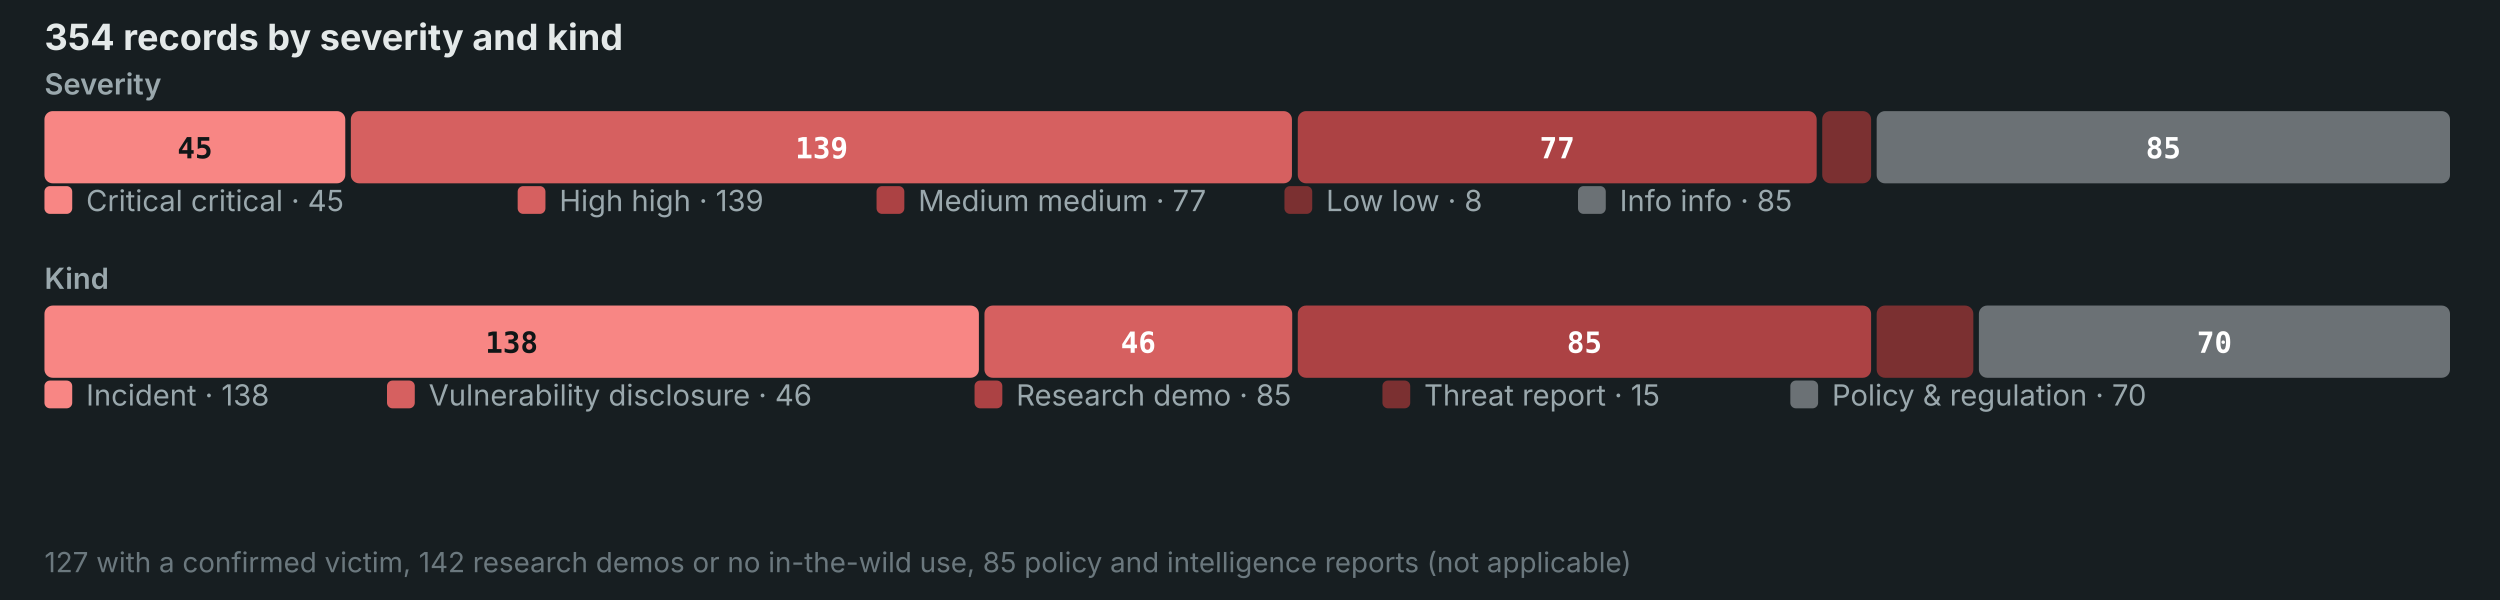
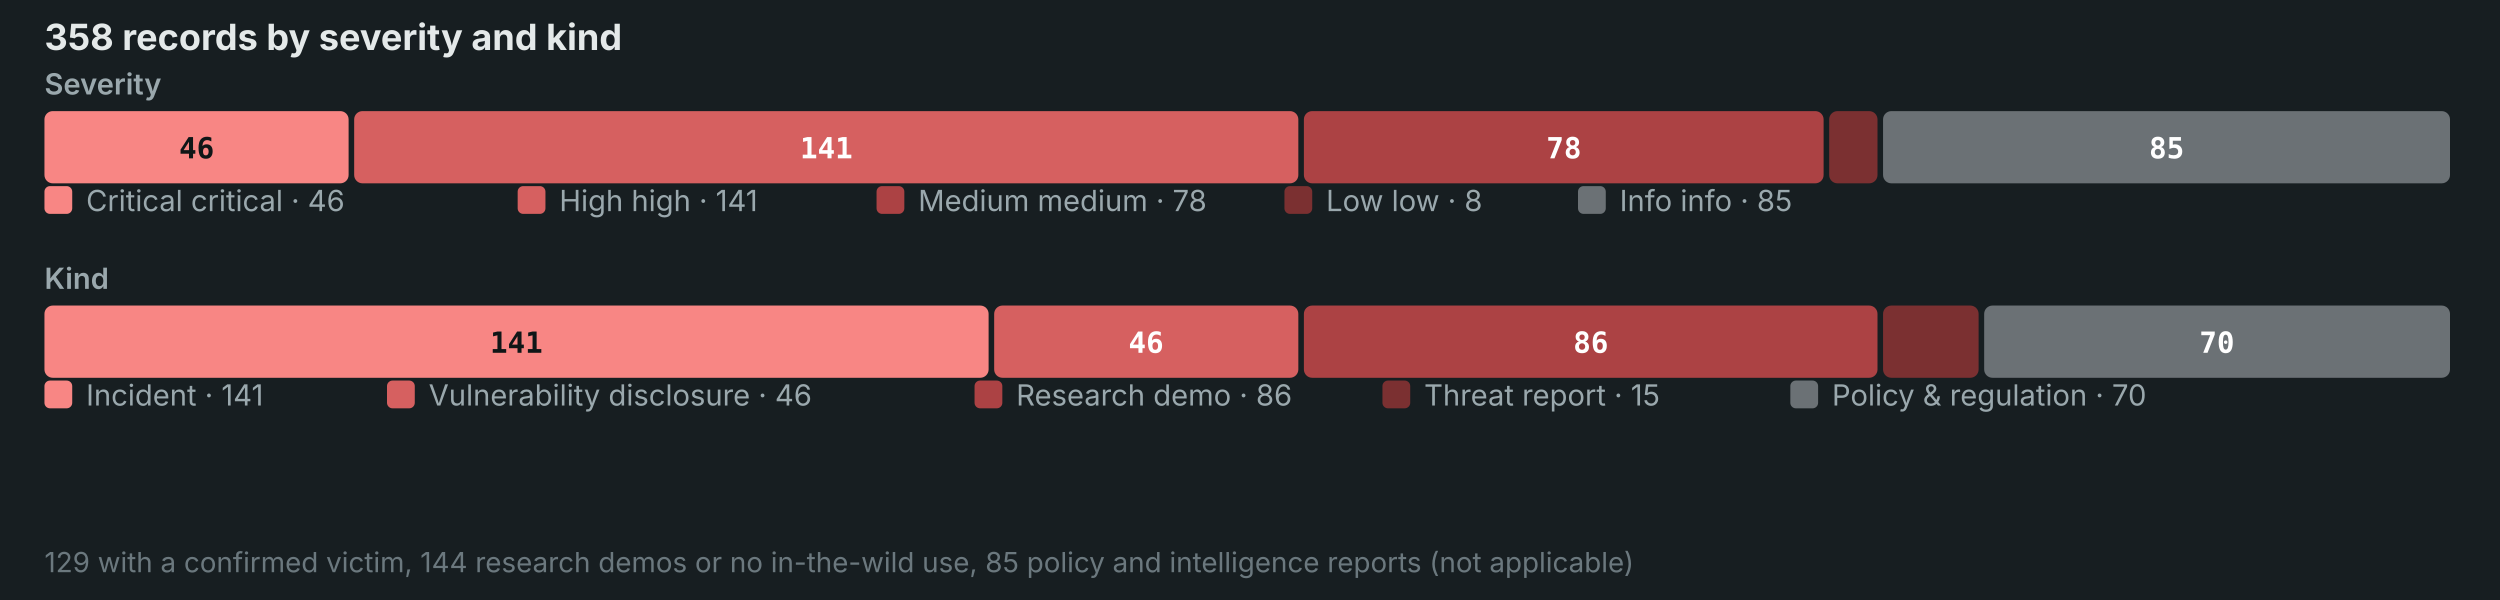
<svg xmlns="http://www.w3.org/2000/svg" viewBox="0 0 900 216" width="900" height="216" role="img" font-family="ui-sans-serif,-apple-system,'Segoe UI','PingFang SC','Microsoft YaHei',sans-serif">
  <rect width="900" height="216" fill="#171E21" />
-   <text x="16" y="18" font-size="13" font-weight="700" fill="#E4E9E9">354 records by severity and kind</text>
+   <text x="16" y="18" font-size="13" font-weight="700" fill="#E4E9E9">358 records by severity and kind</text>
  <text x="16" y="34" font-size="10.5" fill="#9AA8AD" font-weight="600">Severity</text>
-   <rect x="16.0" y="40" width="108.3" height="26" rx="3" fill="#F88684" />
-   <text x="70.2" y="57" font-size="10.5" text-anchor="middle" font-family="ui-monospace,'SF Mono','Cascadia Mono','Consolas',monospace" font-weight="700" fill="#101617">45</text>
-   <rect x="126.3" y="40" width="338.8" height="26" rx="3" fill="#D66060" />
-   <text x="295.8" y="57" font-size="10.5" text-anchor="middle" font-family="ui-monospace,'SF Mono','Cascadia Mono','Consolas',monospace" font-weight="700" fill="#FFFFFF">139</text>
-   <rect x="467.2" y="40" width="186.8" height="26" rx="3" fill="#AC4244" />
-   <text x="560.6" y="57" font-size="10.5" text-anchor="middle" font-family="ui-monospace,'SF Mono','Cascadia Mono','Consolas',monospace" font-weight="700" fill="#FFFFFF">77</text>
-   <rect x="656.0" y="40" width="17.6" height="26" rx="3" fill="#7B3031" />
-   <rect x="675.6" y="40" width="206.4" height="26" rx="3" fill="#6B7175" />
-   <text x="778.8" y="57" font-size="10.5" text-anchor="middle" font-family="ui-monospace,'SF Mono','Cascadia Mono','Consolas',monospace" font-weight="700" fill="#FFFFFF">85</text>
+   <rect x="16.0" y="40" width="109.5" height="26" rx="3" fill="#F88684" />
+   <text x="70.8" y="57" font-size="10.5" text-anchor="middle" font-family="ui-monospace,'SF Mono','Cascadia Mono','Consolas',monospace" font-weight="700" fill="#101617">46</text>
+   <rect x="127.5" y="40" width="339.9" height="26" rx="3" fill="#D66060" />
+   <text x="297.5" y="57" font-size="10.5" text-anchor="middle" font-family="ui-monospace,'SF Mono','Cascadia Mono','Consolas',monospace" font-weight="700" fill="#FFFFFF">141</text>
+   <rect x="469.4" y="40" width="187.1" height="26" rx="3" fill="#AC4244" />
+   <text x="563.0" y="57" font-size="10.5" text-anchor="middle" font-family="ui-monospace,'SF Mono','Cascadia Mono','Consolas',monospace" font-weight="700" fill="#FFFFFF">78</text>
+   <rect x="658.5" y="40" width="17.4" height="26" rx="3" fill="#7B3031" />
+   <rect x="677.9" y="40" width="204.1" height="26" rx="3" fill="#6B7175" />
+   <text x="780.0" y="57" font-size="10.5" text-anchor="middle" font-family="ui-monospace,'SF Mono','Cascadia Mono','Consolas',monospace" font-weight="700" fill="#FFFFFF">85</text>
  <rect x="16" y="67" width="10" height="10" rx="2" fill="#F88684" />
-   <text x="31" y="76" font-size="10.5" fill="#9AA8AD">Critical critical · 45</text>
+   <text x="31" y="76" font-size="10.5" fill="#9AA8AD">Critical critical · 46</text>
  <rect x="186.36" y="67" width="10" height="10" rx="2" fill="#D66060" />
-   <text x="201.36" y="76" font-size="10.5" fill="#9AA8AD">High high · 139</text>
+   <text x="201.36" y="76" font-size="10.5" fill="#9AA8AD">High high · 141</text>
  <rect x="315.56" y="67" width="10" height="10" rx="2" fill="#AC4244" />
-   <text x="330.56" y="76" font-size="10.5" fill="#9AA8AD">Medium medium · 77</text>
+   <text x="330.56" y="76" font-size="10.5" fill="#9AA8AD">Medium medium · 78</text>
  <rect x="462.4" y="67" width="10" height="10" rx="2" fill="#7B3031" />
  <text x="477.4" y="76" font-size="10.5" fill="#9AA8AD">Low low · 8</text>
  <rect x="568.08" y="67" width="10" height="10" rx="2" fill="#6B7175" />
  <text x="583.08" y="76" font-size="10.5" fill="#9AA8AD">Info info · 85</text>
  <text x="16" y="104" font-size="10.5" fill="#9AA8AD" font-weight="600">Kind</text>
-   <rect x="16.0" y="110" width="336.4" height="26" rx="3" fill="#F88684" />
-   <text x="184.2" y="127" font-size="10.5" text-anchor="middle" font-family="ui-monospace,'SF Mono','Cascadia Mono','Consolas',monospace" font-weight="700" fill="#101617">138</text>
-   <rect x="354.4" y="110" width="110.8" height="26" rx="3" fill="#D66060" />
-   <text x="409.8" y="127" font-size="10.5" text-anchor="middle" font-family="ui-monospace,'SF Mono','Cascadia Mono','Consolas',monospace" font-weight="700" fill="#FFFFFF">46</text>
-   <rect x="467.2" y="110" width="206.4" height="26" rx="3" fill="#AC4244" />
-   <text x="570.4" y="127" font-size="10.5" text-anchor="middle" font-family="ui-monospace,'SF Mono','Cascadia Mono','Consolas',monospace" font-weight="700" fill="#FFFFFF">85</text>
-   <rect x="675.6" y="110" width="34.8" height="26" rx="3" fill="#7B3031" />
-   <rect x="712.4" y="110" width="169.6" height="26" rx="3" fill="#6B7175" />
-   <text x="797.2" y="127" font-size="10.5" text-anchor="middle" font-family="ui-monospace,'SF Mono','Cascadia Mono','Consolas',monospace" font-weight="700" fill="#FFFFFF">70</text>
+   <rect x="16.0" y="110" width="339.9" height="26" rx="3" fill="#F88684" />
+   <text x="185.9" y="127" font-size="10.5" text-anchor="middle" font-family="ui-monospace,'SF Mono','Cascadia Mono','Consolas',monospace" font-weight="700" fill="#101617">141</text>
+   <rect x="357.9" y="110" width="109.5" height="26" rx="3" fill="#D66060" />
+   <text x="412.6" y="127" font-size="10.5" text-anchor="middle" font-family="ui-monospace,'SF Mono','Cascadia Mono','Consolas',monospace" font-weight="700" fill="#FFFFFF">46</text>
+   <rect x="469.4" y="110" width="206.5" height="26" rx="3" fill="#AC4244" />
+   <text x="572.7" y="127" font-size="10.5" text-anchor="middle" font-family="ui-monospace,'SF Mono','Cascadia Mono','Consolas',monospace" font-weight="700" fill="#FFFFFF">86</text>
+   <rect x="677.9" y="110" width="34.4" height="26" rx="3" fill="#7B3031" />
+   <rect x="714.3" y="110" width="167.7" height="26" rx="3" fill="#6B7175" />
+   <text x="798.1" y="127" font-size="10.5" text-anchor="middle" font-family="ui-monospace,'SF Mono','Cascadia Mono','Consolas',monospace" font-weight="700" fill="#FFFFFF">70</text>
  <rect x="16" y="137" width="10" height="10" rx="2" fill="#F88684" />
-   <text x="31" y="146" font-size="10.5" fill="#9AA8AD">Incident · 138</text>
+   <text x="31" y="146" font-size="10.5" fill="#9AA8AD">Incident · 141</text>
  <rect x="139.32" y="137" width="10" height="10" rx="2" fill="#D66060" />
  <text x="154.32" y="146" font-size="10.5" fill="#9AA8AD">Vulnerability disclosure · 46</text>
  <rect x="350.84" y="137" width="10" height="10" rx="2" fill="#AC4244" />
-   <text x="365.84" y="146" font-size="10.5" fill="#9AA8AD">Research demo · 85</text>
+   <text x="365.84" y="146" font-size="10.5" fill="#9AA8AD">Research demo · 86</text>
  <rect x="497.68" y="137" width="10" height="10" rx="2" fill="#7B3031" />
  <text x="512.68" y="146" font-size="10.5" fill="#9AA8AD">Threat report · 15</text>
  <rect x="644.52" y="137" width="10" height="10" rx="2" fill="#6B7175" />
  <text x="659.52" y="146" font-size="10.5" fill="#9AA8AD">Policy &amp; regulation · 70</text>
-   <text x="16" y="206" font-size="10" fill="#6B787E">127 with a confirmed victim, 142 research demos or no in-the-wild use, 85 policy and intelligence reports (not applicable)</text>
+   <text x="16" y="206" font-size="10" fill="#6B787E">129 with a confirmed victim, 144 research demos or no in-the-wild use, 85 policy and intelligence reports (not applicable)</text>
</svg>
